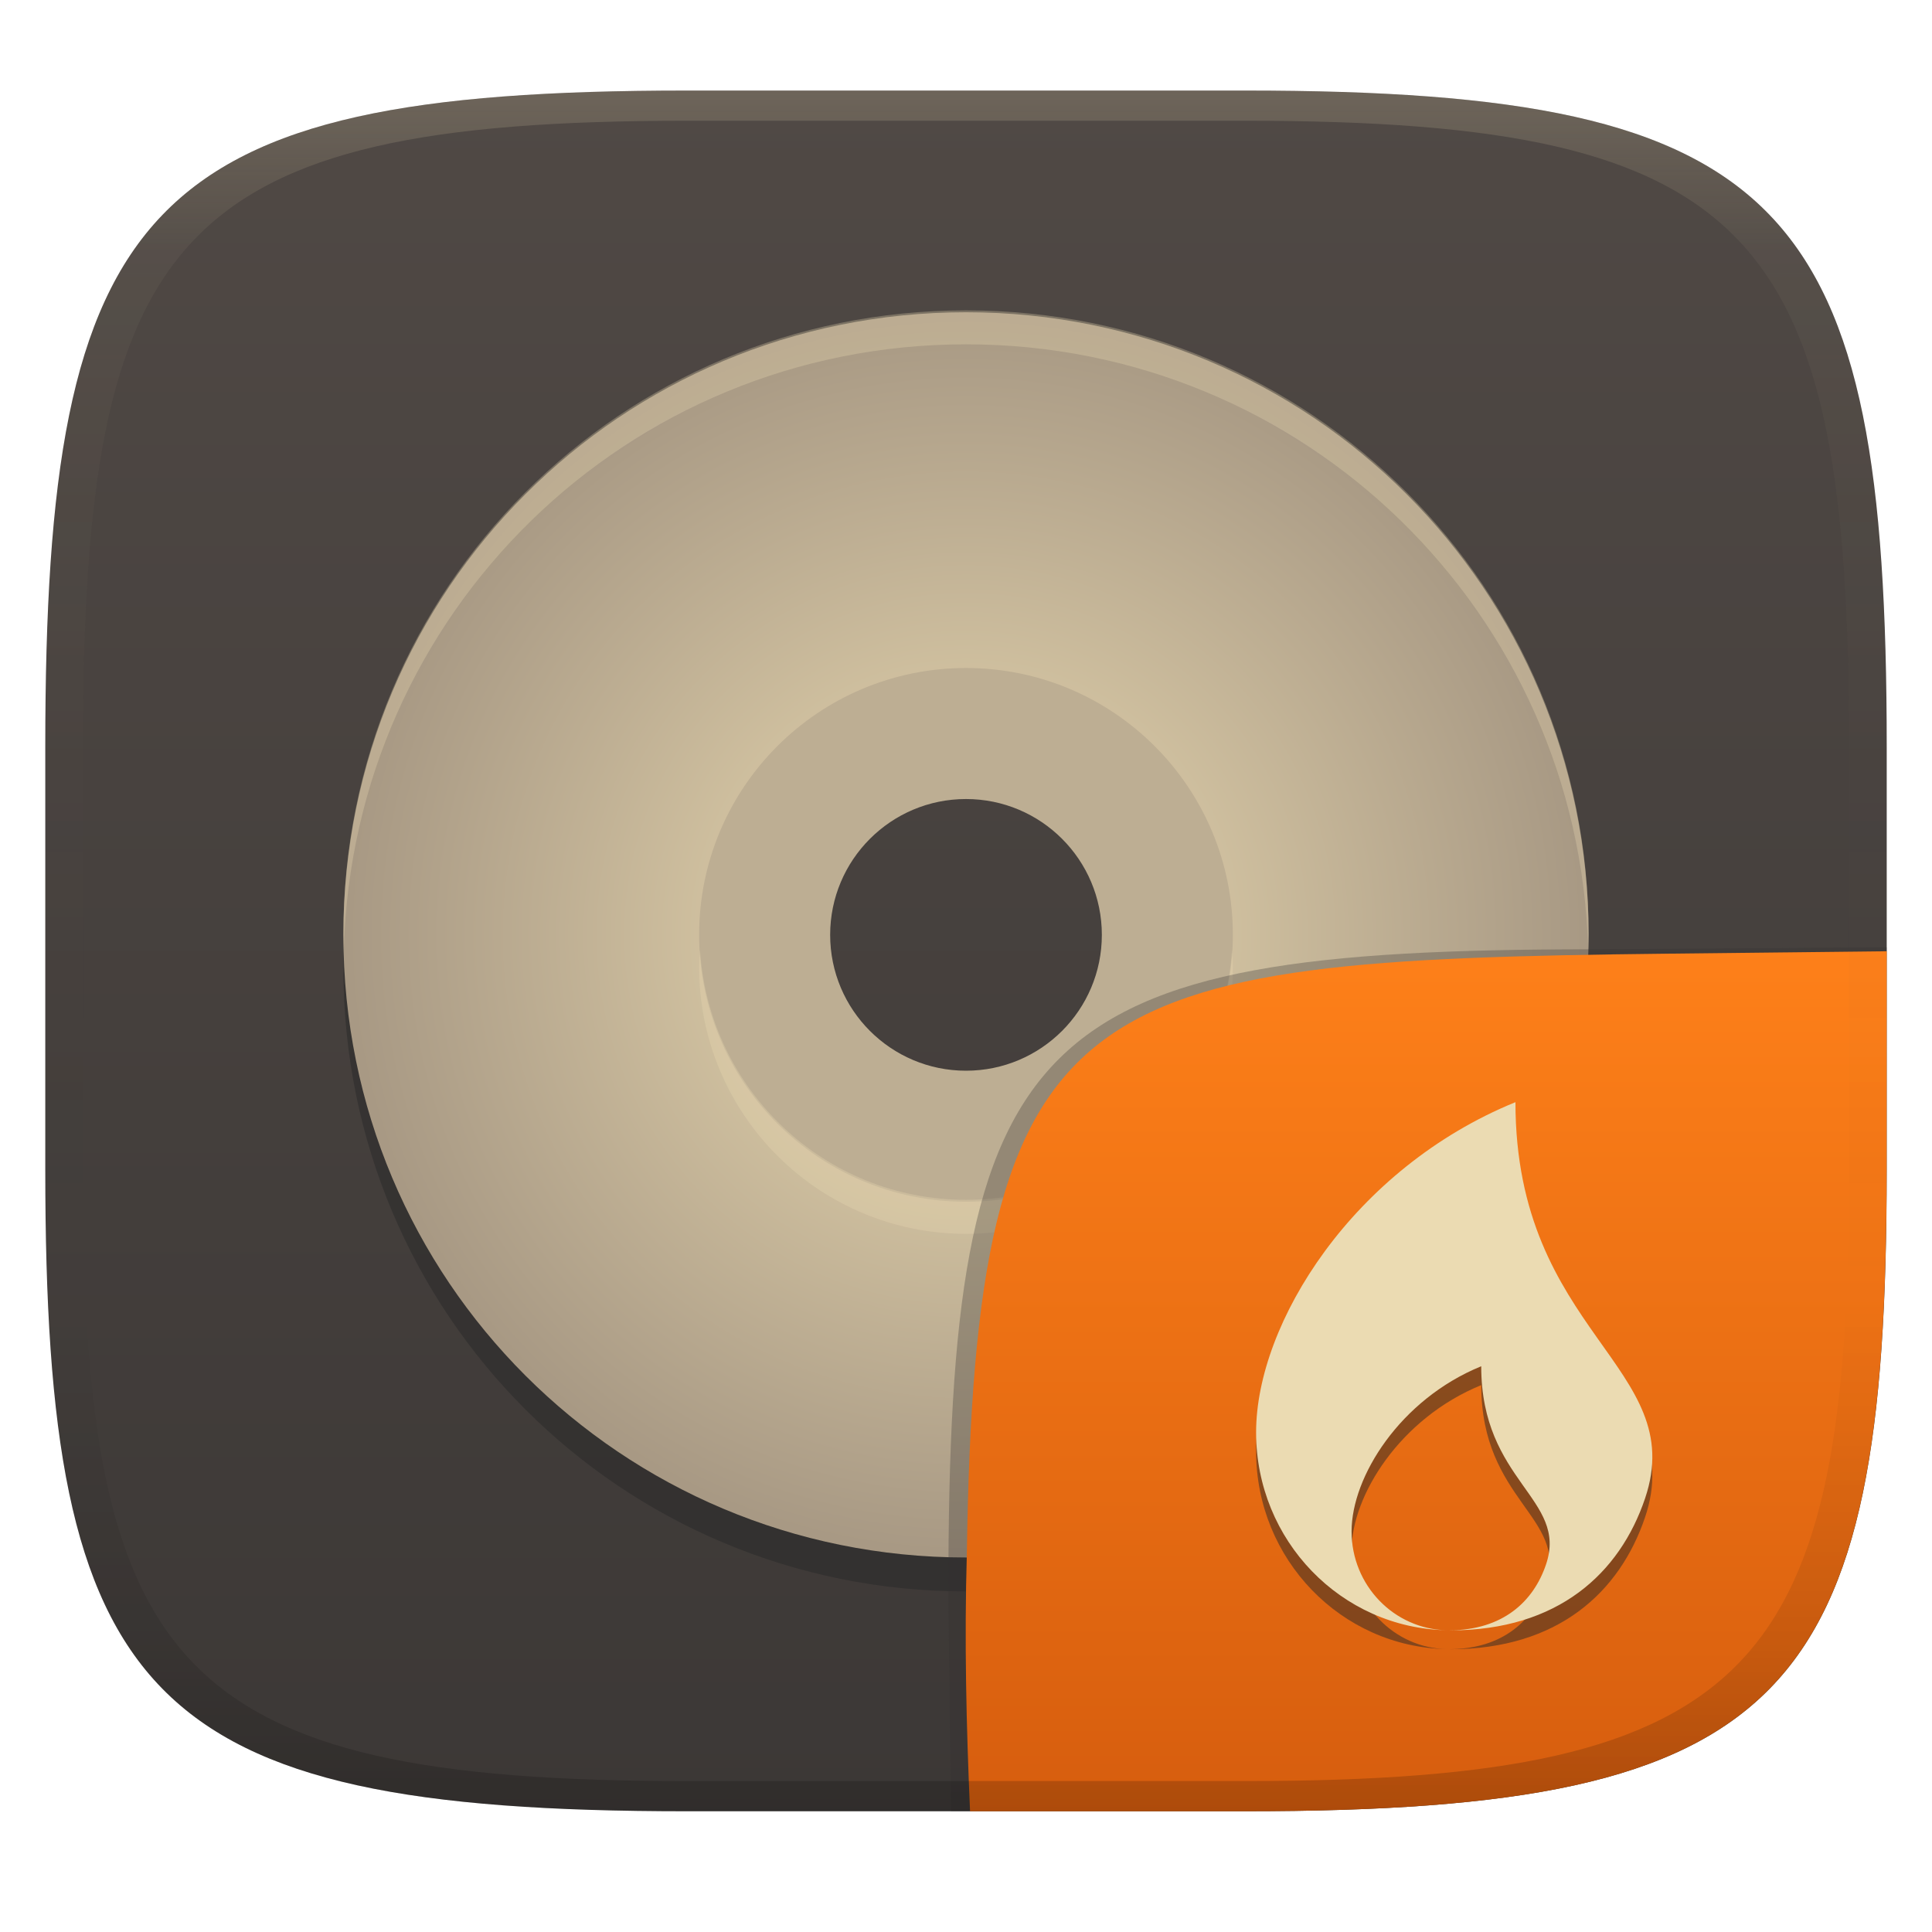
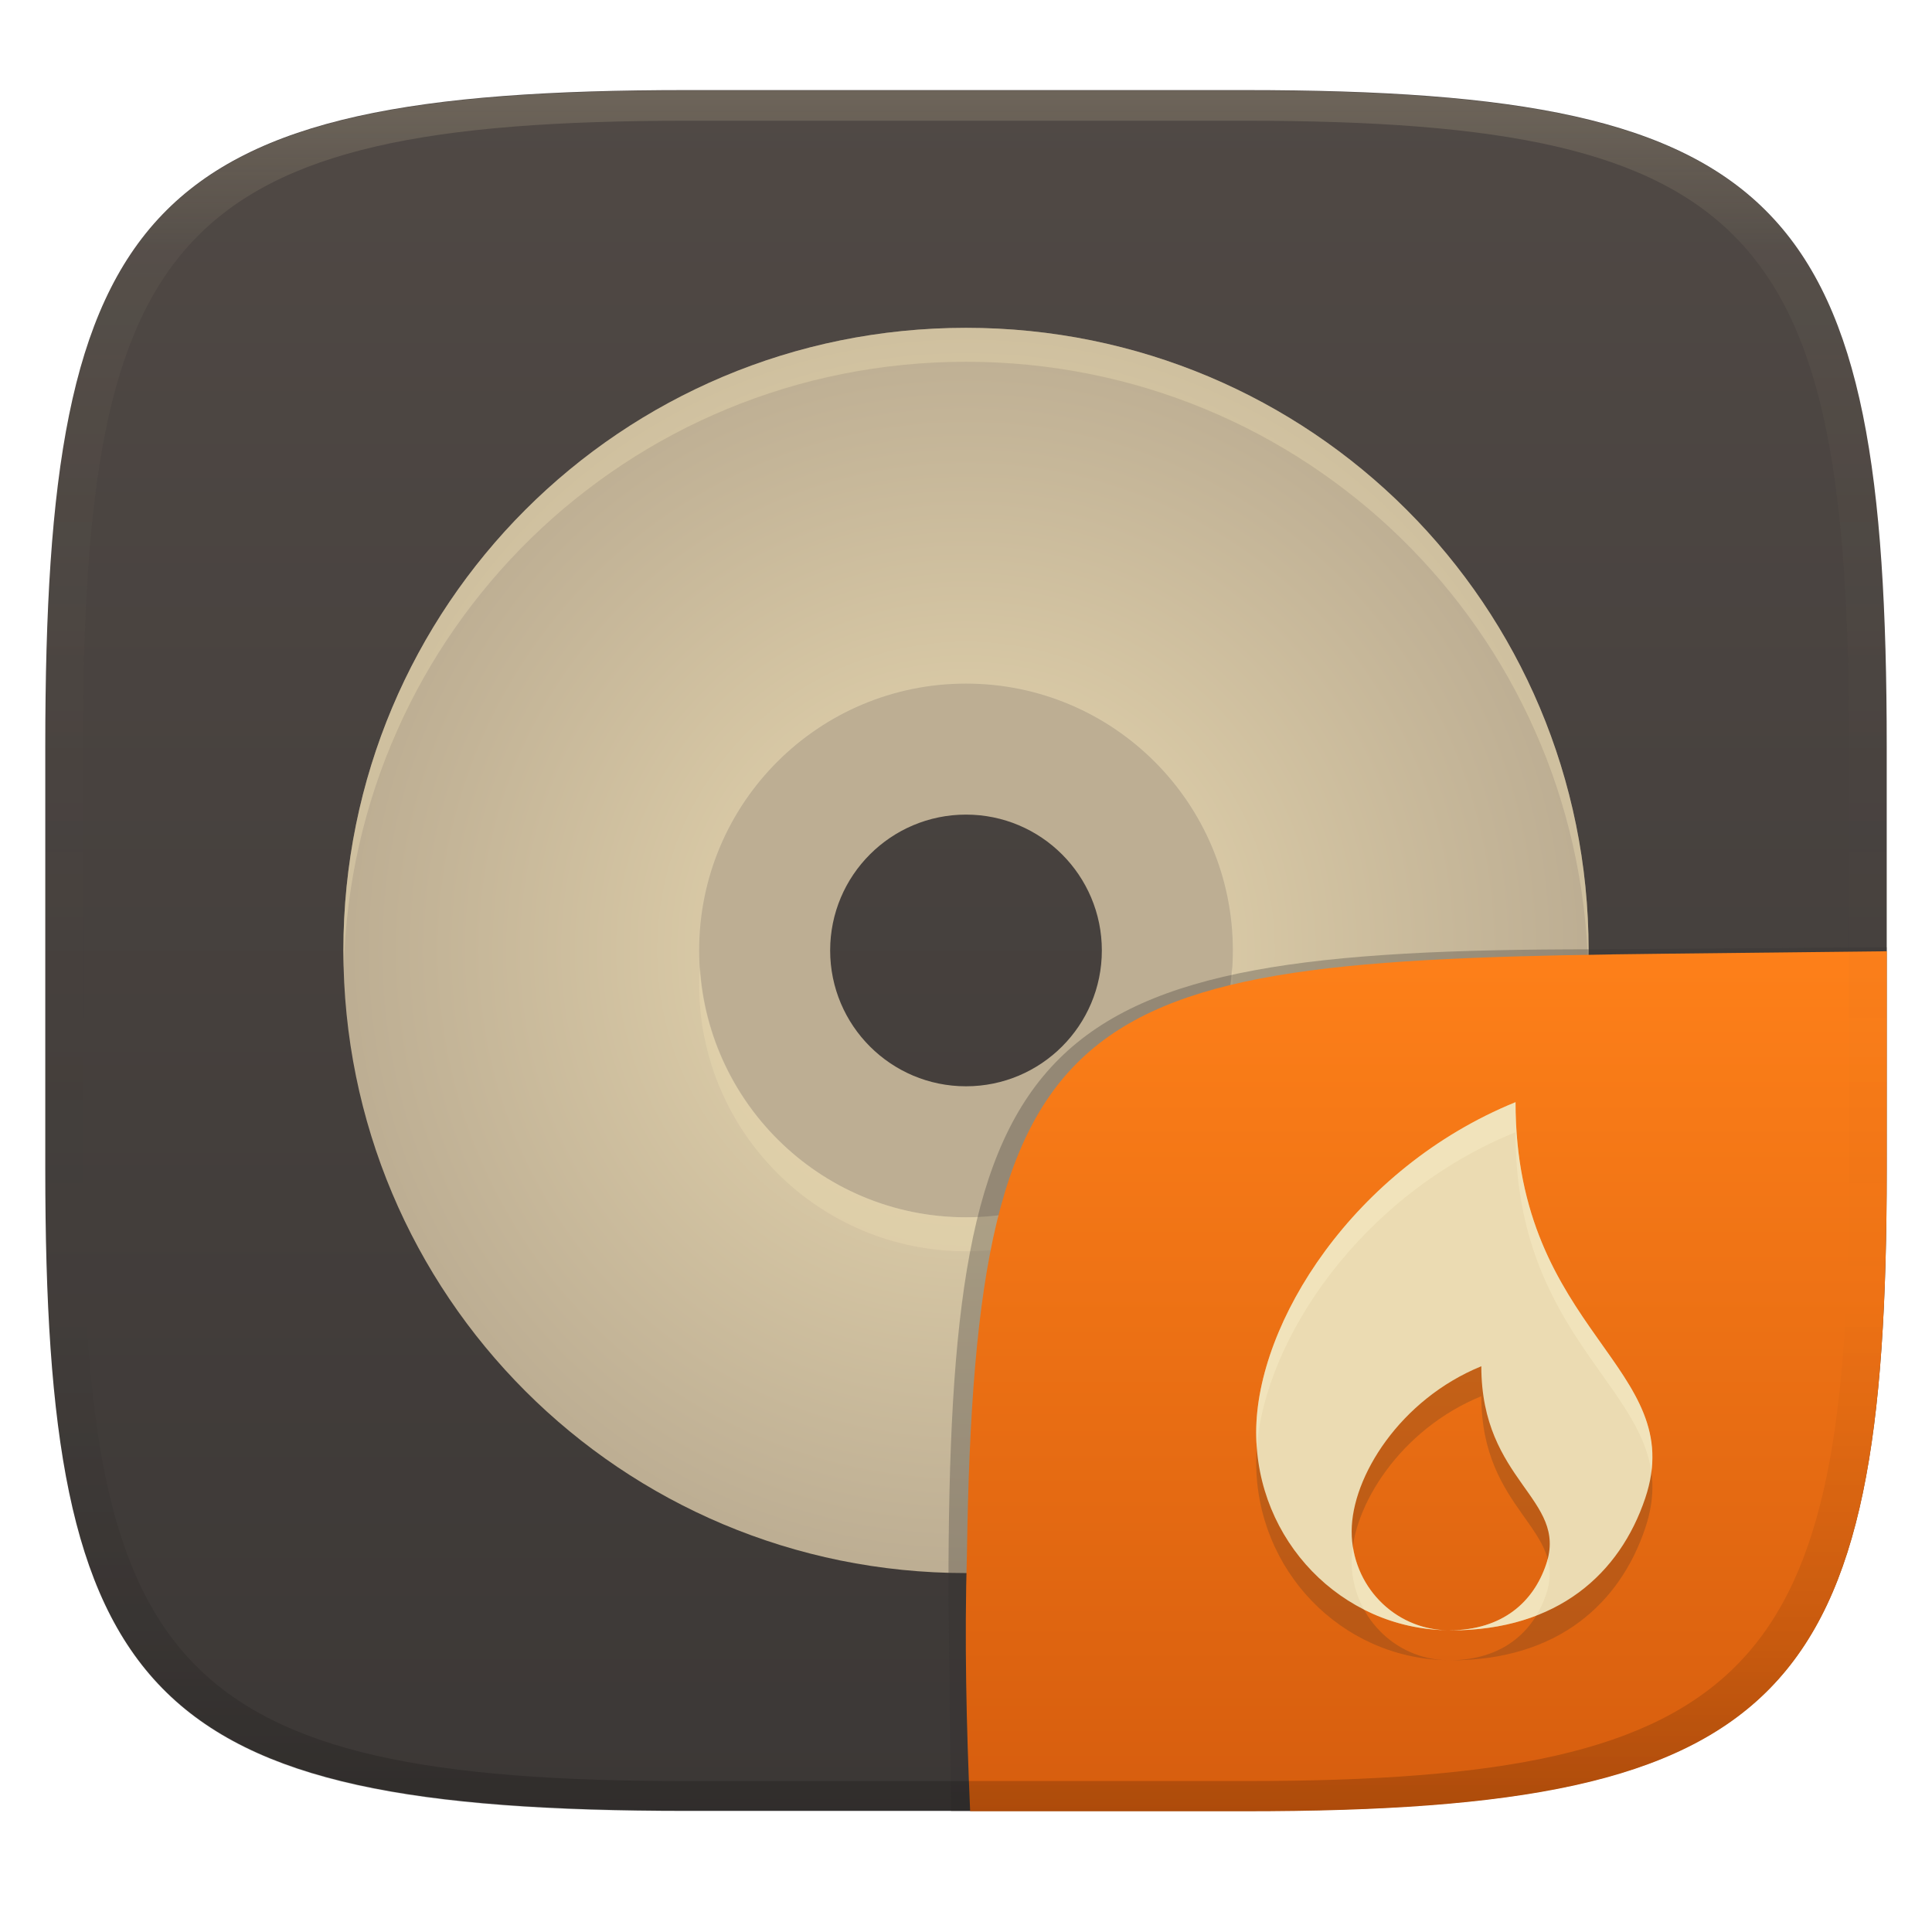
<svg xmlns="http://www.w3.org/2000/svg" width="256" height="256" version="1.1">
  <defs>
    <linearGradient id="linearGradient31" x1=".5" x2=".5" y2="1" gradientTransform="matrix(244,0,0,228,5.986,12)" gradientUnits="userSpaceOnUse">
      <stop stop-color="#ebdbb2" stop-opacity=".2" offset="0" />
      <stop stop-color="#ebdbb2" stop-opacity=".05" offset=".1" />
      <stop stop-opacity="0" offset=".704" />
      <stop stop-opacity=".1" offset=".897" />
      <stop stop-opacity=".2" offset="1" />
    </linearGradient>
-     <linearGradient id="linearGradient6" x1="140" x2="140" y1="12" y2="240" gradientUnits="userSpaceOnUse">
+     <linearGradient id="linearGradient6" x1="140" x2="140" y1="12" y2="240" gradientTransform="translate(0 -.060622)" gradientUnits="userSpaceOnUse">
      <stop stop-color="#504945" offset="0" />
      <stop stop-color="#3c3836" offset="1" />
    </linearGradient>
-     <linearGradient id="b-9-6-3" x1=".631" x2=".631" y1=".5" y2="1" gradientTransform="matrix(244,0,0,228,5.995,12)" gradientUnits="userSpaceOnUse">
+     <radialGradient id="_rgradient_0" cx=".5" cy=".5" r=".5" gradientTransform="matrix(165 0 0 165 45.5 43.439)" gradientUnits="userSpaceOnUse">
+       <stop stop-color="#ebdbb2" offset="0" />
+       <stop stop-color="#bdae93" offset="1" />
+     </radialGradient>
+     <linearGradient id="b-9-6-3-8" x1=".631" x2=".631" y1=".5" y2="1" gradientTransform="matrix(244,0,0,228,5.995,12)" gradientUnits="userSpaceOnUse">
      <stop stop-color="#fe8019" offset="0" />
      <stop stop-color="#d65d0e" offset="1" />
    </linearGradient>
-     <radialGradient id="_rgradient_0-6" cx=".5" cy=".5" r=".5" gradientTransform="matrix(165,0,0,165,45.5,43.5)" gradientUnits="userSpaceOnUse">
-       <stop stop-color="#ebdbb2" offset="0" />
-       <stop stop-color="#a89984" offset="1" />
-     </radialGradient>
  </defs>
-   <path d="m165 12c72 0 85 15 85 87v56c0 70-13 85-85 85h-74c-72 0-85-15-85-85v-56c0-72 13-87 85-87z" fill="url(#linearGradient6)" style="isolation:isolate" />
-   <g transform="translate(0,-2.125)">
-     <path d="m128 48c-45.7 0-82.5 36.8-82.5 82.5s36.8 82.5 82.5 82.5 82.5-36.8 82.5-82.5-36.8-82.5-82.5-82.5zm0 47.14c19.53 0 35.36 15.83 35.36 35.36s-15.83 35.36-35.36 35.36-35.36-15.83-35.36-35.36 15.83-35.36 35.36-35.36z" fill="#282828" opacity=".5" style="isolation:isolate" />
-     <path d="m128 90c-19.882 0-36 16.118-36 36s16.118 36 36 36 36-16.118 36-36-16.118-36-36-36zm0 18a18 18 0 0 1 18 18 18 18 0 0 1-18 18 18 18 0 0 1-18-18 18 18 0 0 1 18-18z" fill="#bdae93" stroke-width=".814" style="isolation:isolate" />
-     <path d="m128 43.5c-45.7 0-82.5 36.8-82.5 82.5s36.8 82.5 82.5 82.5 82.5-36.8 82.5-82.5-36.8-82.5-82.5-82.5zm0 47.14c19.53 0 35.36 15.83 35.36 35.36s-15.83 35.36-35.36 35.36-35.36-15.83-35.36-35.36 15.83-35.36 35.36-35.36z" fill="url(#_rgradient_0-6)" style="isolation:isolate" />
-     <path d="m128 43.25c-45.7 0-82.5 36.8-82.5 82.5 0 0.755 0.037 1.5 0.057 2.25 1.188-44.649 37.498-80.25 82.443-80.25 44.945 0 81.256 35.601 82.443 80.25 0.02-0.75 0.057-1.495 0.057-2.25 0-45.7-36.8-82.5-82.5-82.5zm-35.246 84.75c-0.047 0.748-0.113 1.49-0.113 2.25 0 19.53 15.829 35.359 35.359 35.359s35.359-15.829 35.359-35.359c0-0.76-0.066-1.502-0.113-2.25-1.166 18.476-16.476 33.109-35.246 33.109s-34.08-14.633-35.246-33.109z" fill="#ebdbb2" opacity=".3" style="isolation:isolate" />
-   </g>
-   <g transform="translate(0 .0457)" style="isolation:isolate">
+   <path d="m165 11.939c72 0 85 15 85 87v56c0 70-13 85-85 85h-74c-72 0-85-15-85-85v-56c0-72 13-87 85-87z" fill="url(#linearGradient6)" style="isolation:isolate" />
+   <path d="m128 89.939c-19.882 0-36 16.118-36 36s16.118 36 36 36 36-16.118 36-36-16.118-36-36-36zm0 18a18 18 0 0 1 18 18 18 18 0 0 1-18 18 18 18 0 0 1-18-18 18 18 0 0 1 18-18z" fill="#bdae93" stroke-width=".814" style="isolation:isolate" />
+   <path d="m128 43.439c-45.7 0-82.5 36.8-82.5 82.5 0 45.7 36.8 82.5 82.5 82.5s82.5-36.8 82.5-82.5c0-45.7-36.8-82.5-82.5-82.5zm0 47.14c19.53 0 35.36 15.83 35.36 35.36s-15.83 35.36-35.36 35.36-35.36-15.83-35.36-35.36 15.83-35.36 35.36-35.36z" fill="url(#_rgradient_0)" style="isolation:isolate" />
+   <path d="m128 43.439c-45.7 0-82.5 36.8-82.5 82.5 0 0.755 0.037 1.5 0.057 2.25 1.188-44.649 37.498-80.25 82.443-80.25s81.256 35.601 82.443 80.25c0.02-0.75 0.057-1.495 0.057-2.25 0-45.7-36.8-82.5-82.5-82.5zm-35.246 84.75c-0.047 0.748-0.113 1.49-0.113 2.25 0 19.53 15.829 35.359 35.359 35.359s35.359-15.829 35.359-35.359c0-0.76-0.066-1.502-0.113-2.25-1.166 18.476-16.476 33.109-35.246 33.109s-34.08-14.633-35.246-33.109z" fill="#ebdbb2" opacity=".4" style="isolation:isolate" />
+   <g transform="translate(.0123 .0457)" style="isolation:isolate">
    <path d="m128.54 239.95-2.542 1e-5 -0.335-29.11c0-74.81 10.64-85.1 85.52-85.1l38.82-0.272-1e-3 0.532" fill="#32302f" opacity=".3" stroke-width="1.011" style="isolation:isolate" />
-     <path d="m250 126-28.95 0.32c-78.35 0.867-91.85 4.404-92.94 79.55-0.332 11.37-0.076 22.72 0.428 34.08 1.9e-4 4e-3 36.19 4e-3 36.45 4e-3 72 0 85-15 85-85z" fill="url(#b-9-6-3)" style="isolation:isolate" />
-     <path d="m200.8 148.5c-21.47 8.75-34.36 29.26-34.36 43.75 0 14.33 11.27 25.95 25.28 26.22-6.997-0.14-12.63-5.939-12.63-13.1 0-7.249 6.443-17.5 17.18-21.88 0 15.31 11.53 17.53 8.59 26.25-1.666 4.947-5.731 8.701-12.78 8.741 0.042 2.2e-4 0.089 5e-3 0.134 5e-3 14.23 0 22.42-7.553 25.77-17.5 5.877-17.45-17.18-21.88-17.18-52.5z" fill="#282828" opacity=".5" style="isolation:isolate" />
+     <path d="m250 126-28.95 0.32c-78.35 0.867-91.85 4.404-92.94 79.55-0.332 11.37-0.076 22.72 0.428 34.08 1.9e-4 4e-3 36.19 4e-3 36.45 4e-3 72 0 85-15 85-85z" fill="url(#b-9-6-3-8)" style="isolation:isolate" />
+     <path d="m200.8 149.97c-21.47 8.75-34.36 29.26-34.36 43.75 0 14.33 11.27 25.95 25.28 26.22-6.997-0.14-12.63-5.939-12.63-13.1 0-7.249 6.443-17.5 17.18-21.88 0 15.31 11.53 17.53 8.59 26.25-1.666 4.947-5.731 8.701-12.78 8.741 0.042 2.2e-4 0.089 5e-3 0.134 5e-3 14.23 0 22.42-7.553 25.77-17.5 5.877-17.45-17.18-21.88-17.18-52.5z" fill="#282828" opacity=".2" style="isolation:isolate" />
    <path d="m200.8 146c-21.47 8.75-34.36 29.26-34.36 43.75 0 14.33 11.27 25.95 25.28 26.22-6.997-0.14-12.63-5.939-12.63-13.1 0-7.249 6.443-17.5 17.18-21.88 0 15.31 11.53 17.53 8.59 26.25-1.666 4.947-5.731 8.701-12.78 8.741 0.042 2.2e-4 0.089 5e-3 0.134 5e-3 14.23 0 22.42-7.553 25.77-17.5 5.877-17.45-17.18-21.88-17.18-52.5z" fill="#ebdbb2" style="isolation:isolate" />
+     <path d="m200.8 145.99-4e-3 0.014c-21.47 8.75-34.359 29.26-34.359 43.75 0 0.681 0.032 1.355 0.082 2.023 1.074-14.326 13.75-33.439 34.277-41.805l4e-3 -0.014c0 25.764 16.319 32.988 17.996 45.025 1.909-14.693-17.996-20.534-17.996-48.994zm-21.549 58.881c-0.097 0.674-0.166 1.338-0.166 1.973 0 2.33 0.605 4.509 1.65 6.402 1.6e-4 2.9e-4 2e-3 -2.9e-4 2e-3 0 3.317 1.679 7.039 2.653 10.979 2.728-6.332-0.127-11.531-4.893-12.465-11.104zm25.812 1.658c-0.06 0.234-0.125 0.471-0.207 0.715-1.666 4.947-5.732 8.702-12.781 8.742 0.042 2.2e-4 0.09 4e-3 0.135 4e-3 4.326 0 8.091-0.702 11.334-1.953 0.536-0.88 0.976-1.826 1.312-2.824 0.599-1.777 0.589-3.281 0.207-4.684z" fill="#fbf1c7" opacity=".4" style="isolation:isolate" />
  </g>
  <path d="m91 12c-72 0-85 15-85 87v56c0 70 13 85 85 85h74c72 0 85-15 85-85v-56c0-72-13-87-85-87zm0 4h74c68 0 80 15 80 83v56c0 66-12 81-80 81h-74c-68 0-80-15-80-81v-56c0-68 12-83 80-83z" fill="url(#linearGradient31)" style="isolation:isolate" />
</svg>
